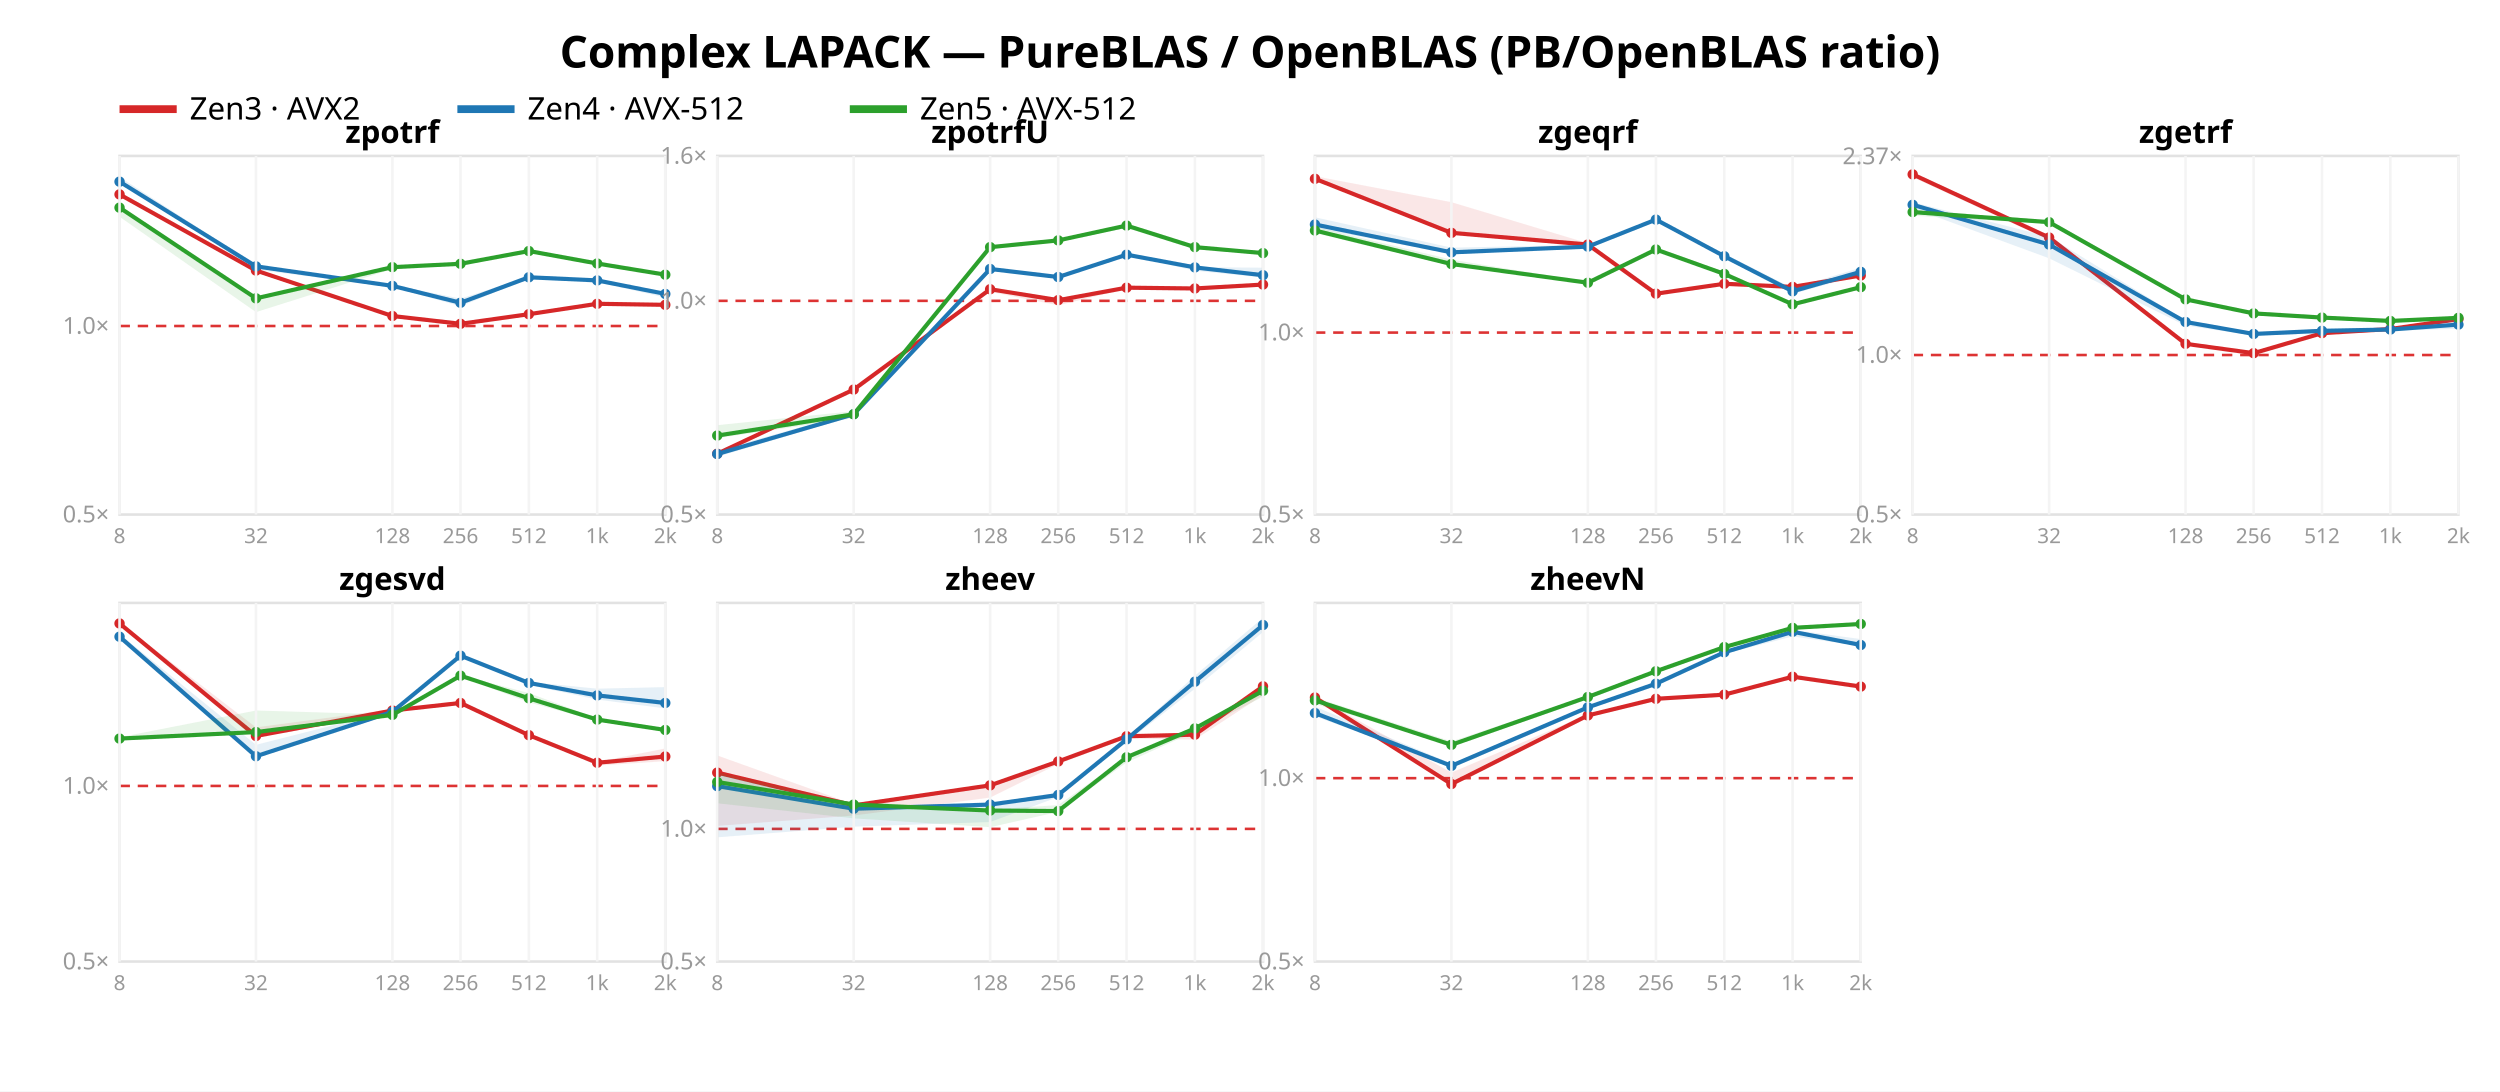
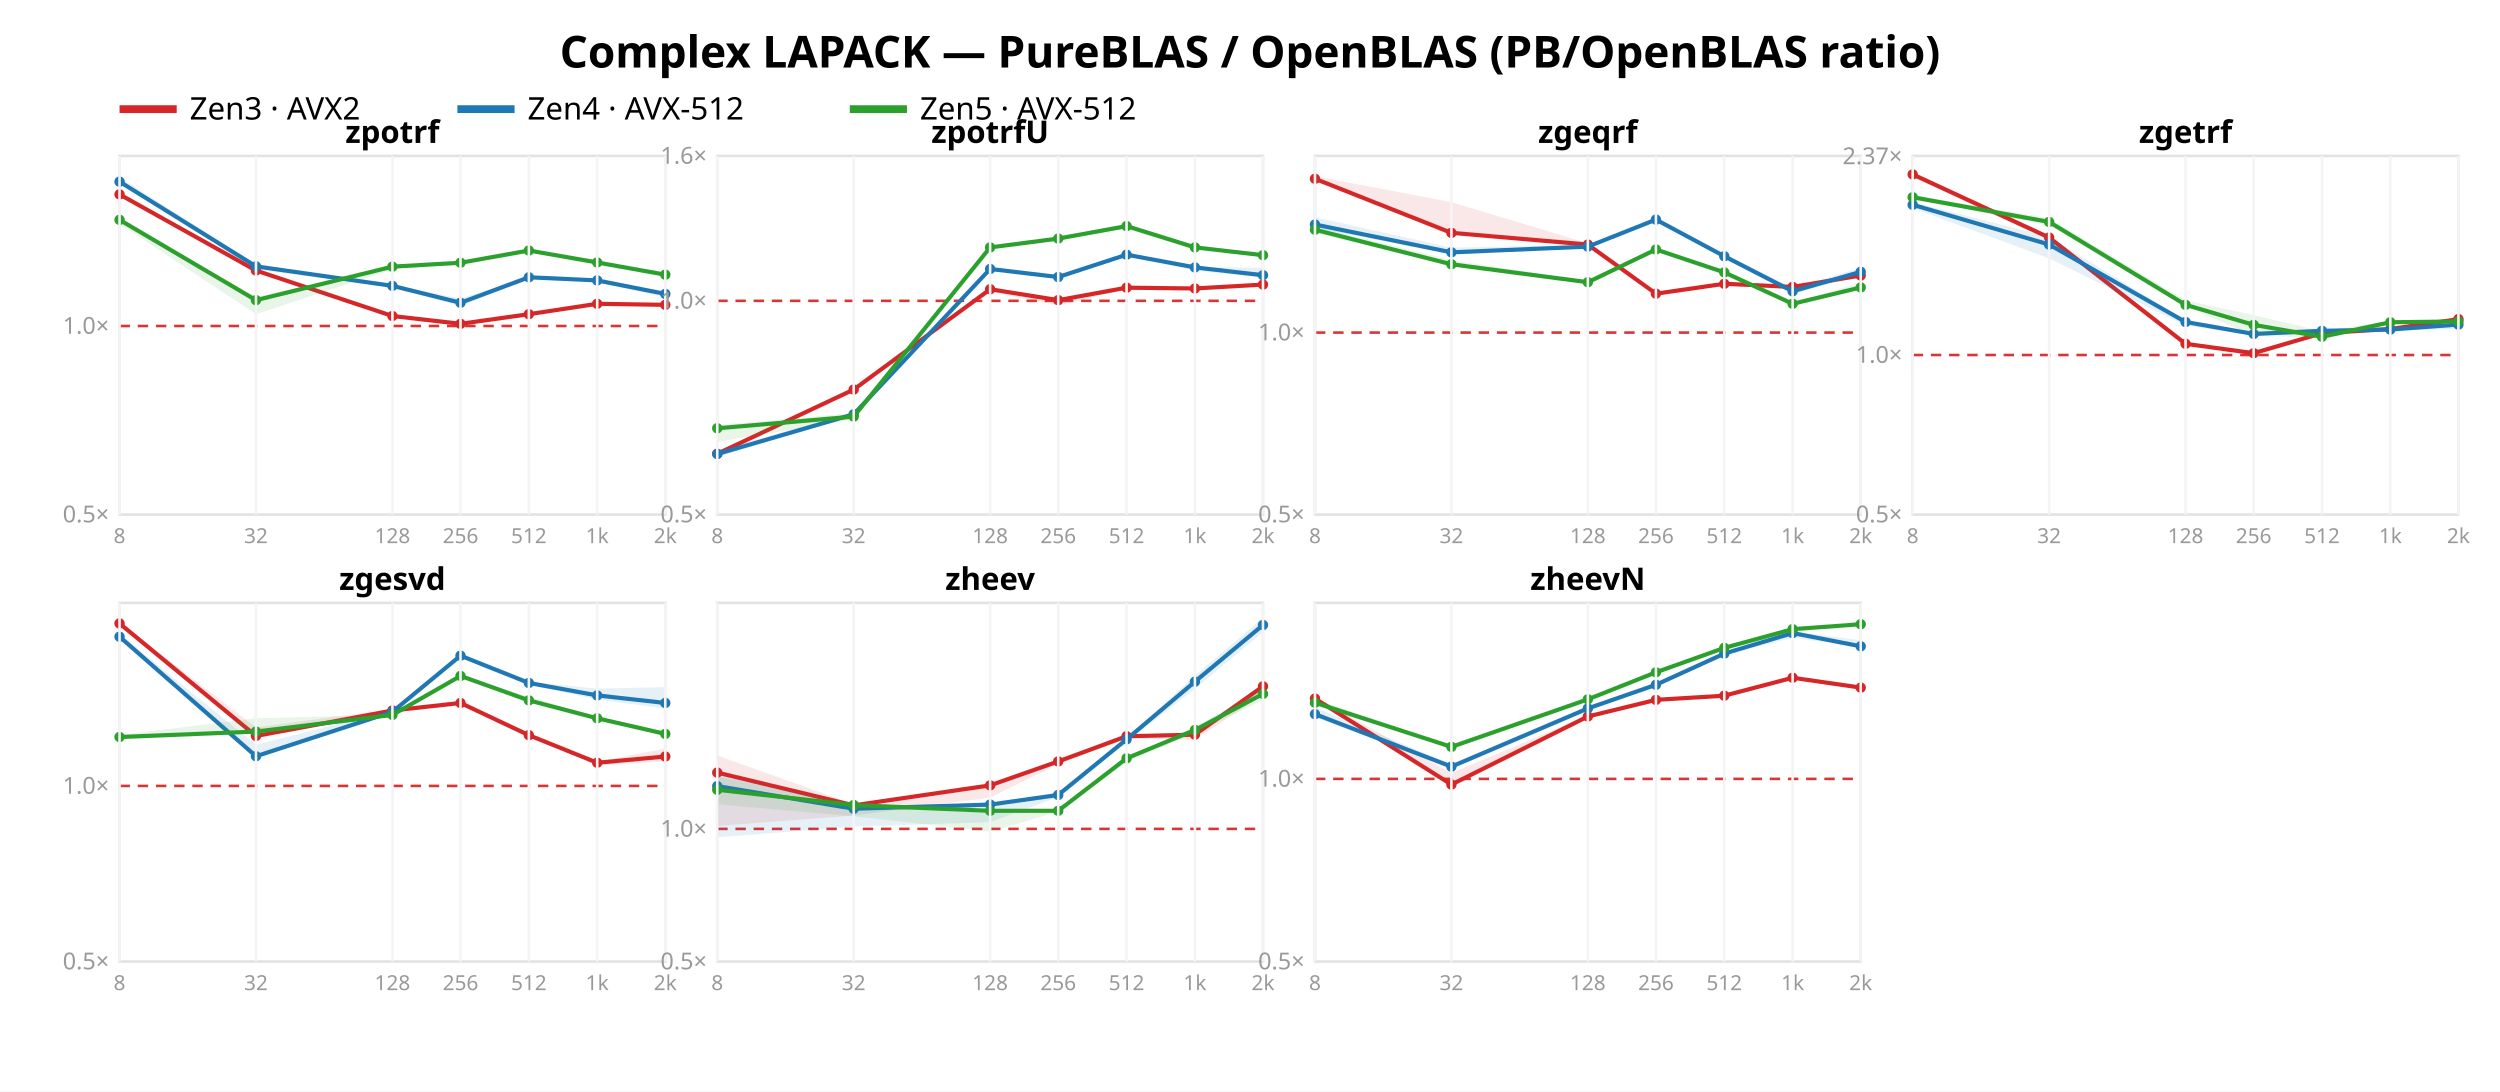
<svg xmlns="http://www.w3.org/2000/svg" width="962" height="420" font-family="sans-serif">
  <rect width="962" height="420" fill="white" />
  <text x="481.0" y="26" text-anchor="middle" font-size="17" font-weight="bold">Complex LAPACK — PureBLAS / OpenBLAS (PB/OpenBLAS ratio)</text>
  <line x1="46" y1="42" x2="68" y2="42" stroke="#d62728" stroke-width="3" />
  <text x="73" y="46" font-size="12">Zen3 · AVX2</text>
  <line x1="176" y1="42" x2="198" y2="42" stroke="#1f77b4" stroke-width="3" />
  <text x="203" y="46" font-size="12">Zen4 · AVX-512</text>
  <line x1="327" y1="42" x2="349" y2="42" stroke="#2ca02c" stroke-width="3" />
  <text x="354" y="46" font-size="12">Zen5 · AVX-512</text>
  <rect x="46" y="60" width="210" height="138" fill="none" stroke="#e2e2e2" />
  <line x1="46" y1="125.445" x2="256" y2="125.445" stroke="#d33" stroke-dasharray="4 3" />
  <text x="42" y="201.0" text-anchor="end" font-size="9" fill="#999">0.5×</text>
  <text x="42" y="128.445" text-anchor="end" font-size="9" fill="#999">1.0×</text>
  <polygon points="46.0,74.1 98.5,103.7 151.0,121.5 177.2,124.1 203.5,120.5 229.8,116.5 256.0,116.9 256.0,117.5 229.8,117.4 203.5,121.5 177.2,125.0 151.0,121.8 98.5,104.7 46.0,75.6" fill="#d62728" opacity="0.11" />
  <polyline points="46.0,74.8 98.5,104.1 151.0,121.6 177.2,124.6 203.5,120.9 229.8,116.9 256.0,117.3" fill="none" stroke="#d62728" stroke-width="1.6" />
  <circle cx="46.0" cy="74.8" r="2" fill="#d62728" />
  <circle cx="98.5" cy="104.1" r="2" fill="#d62728" />
  <circle cx="151.0" cy="121.6" r="2" fill="#d62728" />
  <circle cx="177.2" cy="124.6" r="2" fill="#d62728" />
  <circle cx="203.5" cy="120.9" r="2" fill="#d62728" />
  <circle cx="229.8" cy="116.9" r="2" fill="#d62728" />
  <circle cx="256.0" cy="117.3" r="2" fill="#d62728" />
  <polygon points="46.0,68.1 98.5,102.0 151.0,109.6 177.2,114.9 203.5,106.5 229.8,107.7 256.0,112.7 256.0,114.5 229.8,108.6 203.5,107.0 177.2,117.9 151.0,110.4 98.5,103.8 46.0,70.3" fill="#1f77b4" opacity="0.11" />
  <polyline points="46.0,69.9 98.5,102.5 151.0,110.0 177.2,116.5 203.5,106.7 229.8,107.9 256.0,113.1" fill="none" stroke="#1f77b4" stroke-width="1.6" />
  <circle cx="46.0" cy="69.9" r="2" fill="#1f77b4" />
  <circle cx="98.5" cy="102.5" r="2" fill="#1f77b4" />
  <circle cx="151.0" cy="110.0" r="2" fill="#1f77b4" />
  <circle cx="177.2" cy="116.5" r="2" fill="#1f77b4" />
  <circle cx="203.5" cy="106.7" r="2" fill="#1f77b4" />
  <circle cx="229.8" cy="107.9" r="2" fill="#1f77b4" />
  <circle cx="256.0" cy="113.1" r="2" fill="#1f77b4" />
-   <polygon points="46.0,79.1 98.5,114.2 151.0,102.2 177.2,101.2 203.5,96.2 229.8,101.2 256.0,105.4 256.0,105.8 229.8,101.6 203.5,96.9 177.2,101.8 151.0,103.5 98.5,120.1 46.0,83.4" fill="#2ca02c" opacity="0.11" />
-   <polyline points="46.0,79.9 98.5,114.8 151.0,102.8 177.2,101.5 203.5,96.6 229.8,101.4 256.0,105.7" fill="none" stroke="#2ca02c" stroke-width="1.6" />
-   <circle cx="46.0" cy="79.9" r="2" fill="#2ca02c" />
-   <circle cx="98.5" cy="114.8" r="2" fill="#2ca02c" />
-   <circle cx="151.0" cy="102.8" r="2" fill="#2ca02c" />
-   <circle cx="177.2" cy="101.5" r="2" fill="#2ca02c" />
-   <circle cx="203.5" cy="96.6" r="2" fill="#2ca02c" />
-   <circle cx="229.8" cy="101.4" r="2" fill="#2ca02c" />
+   <polygon points="46.0,84.1 98.5,114.3 151.0,102.2 177.2,100.7 203.5,96.1 229.8,100.8 256.0,105.6 256.0,105.8 229.8,101.3 203.5,96.7 177.2,101.4 151.0,103.6 98.5,120.9 46.0,86.1" fill="#2ca02c" opacity="0.11" />
+   <polyline points="46.0,84.6 98.5,115.5 151.0,102.6 177.2,101.1 203.5,96.4 229.8,101.0 256.0,105.7" fill="none" stroke="#2ca02c" stroke-width="1.6" />
+   <circle cx="46.0" cy="84.6" r="2" fill="#2ca02c" />
+   <circle cx="98.5" cy="115.5" r="2" fill="#2ca02c" />
+   <circle cx="151.0" cy="102.6" r="2" fill="#2ca02c" />
+   <circle cx="177.2" cy="101.1" r="2" fill="#2ca02c" />
+   <circle cx="203.5" cy="96.4" r="2" fill="#2ca02c" />
+   <circle cx="229.8" cy="101.0" r="2" fill="#2ca02c" />
  <circle cx="256.0" cy="105.7" r="2" fill="#2ca02c" />
  <text x="151.0" y="55" text-anchor="middle" font-size="12" font-weight="bold">zpotrf</text>
  <line x1="46.0" y1="60" x2="46.0" y2="198" stroke="#f4f4f4" />
  <text x="46.0" y="209" text-anchor="middle" font-size="8" fill="#999">8</text>
  <line x1="98.5" y1="60" x2="98.5" y2="198" stroke="#f4f4f4" />
  <text x="98.5" y="209" text-anchor="middle" font-size="8" fill="#999">32</text>
  <line x1="151.0" y1="60" x2="151.0" y2="198" stroke="#f4f4f4" />
  <text x="151.0" y="209" text-anchor="middle" font-size="8" fill="#999">128</text>
  <line x1="177.2" y1="60" x2="177.2" y2="198" stroke="#f4f4f4" />
  <text x="177.2" y="209" text-anchor="middle" font-size="8" fill="#999">256</text>
  <line x1="203.5" y1="60" x2="203.5" y2="198" stroke="#f4f4f4" />
  <text x="203.5" y="209" text-anchor="middle" font-size="8" fill="#999">512</text>
  <line x1="229.8" y1="60" x2="229.8" y2="198" stroke="#f4f4f4" />
  <text x="229.8" y="209" text-anchor="middle" font-size="8" fill="#999">1k</text>
  <line x1="256.0" y1="60" x2="256.0" y2="198" stroke="#f4f4f4" />
  <text x="256.0" y="209" text-anchor="middle" font-size="8" fill="#999">2k</text>
  <rect x="276" y="60" width="210" height="138" fill="none" stroke="#e2e2e2" />
  <line x1="276" y1="115.763" x2="486" y2="115.763" stroke="#d33" stroke-dasharray="4 3" />
  <text x="272" y="201.0" text-anchor="end" font-size="9" fill="#999">0.5×</text>
  <text x="272" y="118.763" text-anchor="end" font-size="9" fill="#999">1.0×</text>
  <text x="272" y="63.0" text-anchor="end" font-size="9" fill="#999">1.6×</text>
  <polygon points="276.0,173.8 328.5,149.4 381.0,110.5 407.2,115.0 433.5,110.4 459.8,110.7 486.0,108.9 486.0,110.3 459.8,111.6 433.5,111.1 407.2,117.5 381.0,112.3 328.5,150.1 276.0,175.3" fill="#d62728" opacity="0.11" />
  <polyline points="276.0,174.6 328.5,149.9 381.0,111.3 407.2,115.5 433.5,110.7 459.8,111.0 486.0,109.5" fill="none" stroke="#d62728" stroke-width="1.6" />
  <circle cx="276.0" cy="174.6" r="2" fill="#d62728" />
  <circle cx="328.5" cy="149.9" r="2" fill="#d62728" />
  <circle cx="381.0" cy="111.3" r="2" fill="#d62728" />
  <circle cx="407.2" cy="115.5" r="2" fill="#d62728" />
  <circle cx="433.5" cy="110.7" r="2" fill="#d62728" />
  <circle cx="459.8" cy="111.0" r="2" fill="#d62728" />
  <circle cx="486.0" cy="109.5" r="2" fill="#d62728" />
  <polygon points="276.0,173.3 328.5,158.7 381.0,103.2 407.2,106.3 433.5,97.8 459.8,102.8 486.0,103.0 486.0,106.8 459.8,104.2 433.5,98.1 407.2,107.0 381.0,103.8 328.5,160.1 276.0,175.8" fill="#1f77b4" opacity="0.11" />
  <polyline points="276.0,174.7 328.5,159.4 381.0,103.5 407.2,106.6 433.5,98.0 459.8,102.9 486.0,105.9" fill="none" stroke="#1f77b4" stroke-width="1.6" />
  <circle cx="276.0" cy="174.7" r="2" fill="#1f77b4" />
  <circle cx="328.5" cy="159.4" r="2" fill="#1f77b4" />
  <circle cx="381.0" cy="103.5" r="2" fill="#1f77b4" />
  <circle cx="407.2" cy="106.6" r="2" fill="#1f77b4" />
  <circle cx="433.5" cy="98.0" r="2" fill="#1f77b4" />
  <circle cx="459.8" cy="102.9" r="2" fill="#1f77b4" />
  <circle cx="486.0" cy="105.9" r="2" fill="#1f77b4" />
-   <polygon points="276.0,163.6 328.5,158.2 381.0,94.7 407.2,91.9 433.5,86.6 459.8,94.5 486.0,97.2 486.0,97.7 459.8,96.0 433.5,87.7 407.2,92.8 381.0,95.9 328.5,160.9 276.0,168.6" fill="#2ca02c" opacity="0.11" />
-   <polyline points="276.0,167.6 328.5,159.4 381.0,95.1 407.2,92.5 433.5,86.8 459.8,95.1 486.0,97.4" fill="none" stroke="#2ca02c" stroke-width="1.6" />
-   <circle cx="276.0" cy="167.6" r="2" fill="#2ca02c" />
-   <circle cx="328.5" cy="159.4" r="2" fill="#2ca02c" />
-   <circle cx="381.0" cy="95.1" r="2" fill="#2ca02c" />
-   <circle cx="407.2" cy="92.5" r="2" fill="#2ca02c" />
-   <circle cx="433.5" cy="86.8" r="2" fill="#2ca02c" />
-   <circle cx="459.8" cy="95.1" r="2" fill="#2ca02c" />
-   <circle cx="486.0" cy="97.4" r="2" fill="#2ca02c" />
+   <polygon points="276.0,163.6 328.5,158.9 381.0,94.5 407.2,91.1 433.5,86.7 459.8,94.8 486.0,98.0 486.0,98.4 459.8,95.9 433.5,88.1 407.2,91.9 381.0,95.6 328.5,161.4 276.0,170.0" fill="#2ca02c" opacity="0.11" />
+   <polyline points="276.0,164.8 328.5,160.3 381.0,95.2 407.2,91.8 433.5,87.0 459.8,95.2 486.0,98.2" fill="none" stroke="#2ca02c" stroke-width="1.6" />
+   <circle cx="276.0" cy="164.8" r="2" fill="#2ca02c" />
+   <circle cx="328.5" cy="160.3" r="2" fill="#2ca02c" />
+   <circle cx="381.0" cy="95.2" r="2" fill="#2ca02c" />
+   <circle cx="407.2" cy="91.8" r="2" fill="#2ca02c" />
+   <circle cx="433.5" cy="87.0" r="2" fill="#2ca02c" />
+   <circle cx="459.8" cy="95.2" r="2" fill="#2ca02c" />
+   <circle cx="486.0" cy="98.2" r="2" fill="#2ca02c" />
  <text x="381.0" y="55" text-anchor="middle" font-size="12" font-weight="bold">zpotrfU</text>
  <line x1="276.0" y1="60" x2="276.0" y2="198" stroke="#f4f4f4" />
  <text x="276.0" y="209" text-anchor="middle" font-size="8" fill="#999">8</text>
  <line x1="328.5" y1="60" x2="328.5" y2="198" stroke="#f4f4f4" />
  <text x="328.5" y="209" text-anchor="middle" font-size="8" fill="#999">32</text>
  <line x1="381.0" y1="60" x2="381.0" y2="198" stroke="#f4f4f4" />
  <text x="381.0" y="209" text-anchor="middle" font-size="8" fill="#999">128</text>
  <line x1="407.2" y1="60" x2="407.2" y2="198" stroke="#f4f4f4" />
  <text x="407.2" y="209" text-anchor="middle" font-size="8" fill="#999">256</text>
  <line x1="433.5" y1="60" x2="433.5" y2="198" stroke="#f4f4f4" />
  <text x="433.5" y="209" text-anchor="middle" font-size="8" fill="#999">512</text>
  <line x1="459.8" y1="60" x2="459.8" y2="198" stroke="#f4f4f4" />
  <text x="459.8" y="209" text-anchor="middle" font-size="8" fill="#999">1k</text>
  <line x1="486.0" y1="60" x2="486.0" y2="198" stroke="#f4f4f4" />
  <text x="486.0" y="209" text-anchor="middle" font-size="8" fill="#999">2k</text>
  <rect x="506" y="60" width="210" height="138" fill="none" stroke="#e2e2e2" />
  <line x1="506" y1="127.978" x2="716" y2="127.978" stroke="#d33" stroke-dasharray="4 3" />
  <text x="502" y="201.0" text-anchor="end" font-size="9" fill="#999">0.5×</text>
  <text x="502" y="130.978" text-anchor="end" font-size="9" fill="#999">1.0×</text>
  <polygon points="506.0,67.8 558.5,77.8 611.0,93.6 637.2,112.6 663.5,108.8 689.8,109.9 716.0,105.7 716.0,106.5 689.8,111.3 663.5,109.5 637.2,113.4 611.0,94.9 558.5,89.9 506.0,69.3" fill="#d62728" opacity="0.11" />
  <polyline points="506.0,68.8 558.5,89.6 611.0,94.1 637.2,113.0 663.5,109.2 689.8,110.4 716.0,106.0" fill="none" stroke="#d62728" stroke-width="1.6" />
  <circle cx="506.0" cy="68.8" r="2" fill="#d62728" />
  <circle cx="558.5" cy="89.6" r="2" fill="#d62728" />
  <circle cx="611.0" cy="94.1" r="2" fill="#d62728" />
  <circle cx="637.2" cy="113.0" r="2" fill="#d62728" />
  <circle cx="663.5" cy="109.2" r="2" fill="#d62728" />
  <circle cx="689.8" cy="110.4" r="2" fill="#d62728" />
  <circle cx="716.0" cy="106.0" r="2" fill="#d62728" />
  <polygon points="506.0,83.6 558.5,95.3 611.0,94.2 637.2,84.2 663.5,97.6 689.8,110.9 716.0,103.0 716.0,105.8 689.8,113.1 663.5,99.2 637.2,84.7 611.0,95.5 558.5,97.7 506.0,87.8" fill="#1f77b4" opacity="0.11" />
  <polyline points="506.0,86.4 558.5,97.1 611.0,94.9 637.2,84.5 663.5,98.6 689.8,112.1 716.0,104.6" fill="none" stroke="#1f77b4" stroke-width="1.6" />
  <circle cx="506.0" cy="86.4" r="2" fill="#1f77b4" />
  <circle cx="558.5" cy="97.1" r="2" fill="#1f77b4" />
  <circle cx="611.0" cy="94.9" r="2" fill="#1f77b4" />
  <circle cx="637.2" cy="84.5" r="2" fill="#1f77b4" />
  <circle cx="663.5" cy="98.6" r="2" fill="#1f77b4" />
  <circle cx="689.8" cy="112.1" r="2" fill="#1f77b4" />
  <circle cx="716.0" cy="104.6" r="2" fill="#1f77b4" />
-   <polygon points="506.0,87.3 558.5,99.9 611.0,108.5 637.2,95.9 663.5,105.0 689.8,117.0 716.0,110.2 716.0,110.7 689.8,117.2 663.5,105.5 637.2,97.0 611.0,109.1 558.5,102.3 506.0,89.7" fill="#2ca02c" opacity="0.11" />
-   <polyline points="506.0,88.7 558.5,101.6 611.0,108.8 637.2,96.0 663.5,105.4 689.8,117.1 716.0,110.5" fill="none" stroke="#2ca02c" stroke-width="1.6" />
-   <circle cx="506.0" cy="88.7" r="2" fill="#2ca02c" />
-   <circle cx="558.5" cy="101.6" r="2" fill="#2ca02c" />
-   <circle cx="611.0" cy="108.8" r="2" fill="#2ca02c" />
+   <polygon points="506.0,87.1 558.5,100.1 611.0,108.2 637.2,95.8 663.5,104.3 689.8,116.6 716.0,108.7 716.0,110.8 689.8,117.2 663.5,105.3 637.2,96.6 611.0,108.9 558.5,102.3 506.0,89.7" fill="#2ca02c" opacity="0.11" />
+   <polyline points="506.0,88.4 558.5,101.7 611.0,108.6 637.2,96.0 663.5,104.8 689.8,116.9 716.0,110.6" fill="none" stroke="#2ca02c" stroke-width="1.6" />
+   <circle cx="506.0" cy="88.4" r="2" fill="#2ca02c" />
+   <circle cx="558.5" cy="101.7" r="2" fill="#2ca02c" />
+   <circle cx="611.0" cy="108.6" r="2" fill="#2ca02c" />
  <circle cx="637.2" cy="96.0" r="2" fill="#2ca02c" />
-   <circle cx="663.5" cy="105.4" r="2" fill="#2ca02c" />
-   <circle cx="689.8" cy="117.1" r="2" fill="#2ca02c" />
-   <circle cx="716.0" cy="110.5" r="2" fill="#2ca02c" />
+   <circle cx="663.5" cy="104.8" r="2" fill="#2ca02c" />
+   <circle cx="689.8" cy="116.9" r="2" fill="#2ca02c" />
+   <circle cx="716.0" cy="110.6" r="2" fill="#2ca02c" />
  <text x="611.0" y="55" text-anchor="middle" font-size="12" font-weight="bold">zgeqrf</text>
  <line x1="506.0" y1="60" x2="506.0" y2="198" stroke="#f4f4f4" />
  <text x="506.0" y="209" text-anchor="middle" font-size="8" fill="#999">8</text>
  <line x1="558.5" y1="60" x2="558.5" y2="198" stroke="#f4f4f4" />
  <text x="558.5" y="209" text-anchor="middle" font-size="8" fill="#999">32</text>
  <line x1="611.0" y1="60" x2="611.0" y2="198" stroke="#f4f4f4" />
  <text x="611.0" y="209" text-anchor="middle" font-size="8" fill="#999">128</text>
  <line x1="637.2" y1="60" x2="637.2" y2="198" stroke="#f4f4f4" />
  <text x="637.2" y="209" text-anchor="middle" font-size="8" fill="#999">256</text>
  <line x1="663.5" y1="60" x2="663.5" y2="198" stroke="#f4f4f4" />
  <text x="663.5" y="209" text-anchor="middle" font-size="8" fill="#999">512</text>
  <line x1="689.8" y1="60" x2="689.8" y2="198" stroke="#f4f4f4" />
  <text x="689.8" y="209" text-anchor="middle" font-size="8" fill="#999">1k</text>
  <line x1="716.0" y1="60" x2="716.0" y2="198" stroke="#f4f4f4" />
  <text x="716.0" y="209" text-anchor="middle" font-size="8" fill="#999">2k</text>
  <rect x="736" y="60" width="210" height="138" fill="none" stroke="#e2e2e2" />
  <line x1="736" y1="136.61" x2="946" y2="136.61" stroke="#d33" stroke-dasharray="4 3" />
  <text x="732" y="201.0" text-anchor="end" font-size="9" fill="#999">0.5×</text>
  <text x="732" y="139.61" text-anchor="end" font-size="9" fill="#999">1.0×</text>
  <text x="732" y="63.186" text-anchor="end" font-size="9" fill="#999">2.37×</text>
  <polygon points="736.0,66.8 788.5,91.1 841.0,131.5 867.2,135.7 893.5,128.0 919.8,126.2 946.0,122.4 946.0,123.2 919.8,127.1 893.5,128.6 867.2,136.3 841.0,133.0 788.5,92.4 736.0,68.2" fill="#d62728" opacity="0.11" />
  <polyline points="736.0,67.1 788.5,91.4 841.0,132.3 867.2,135.9 893.5,128.2 919.8,126.6 946.0,122.8" fill="none" stroke="#d62728" stroke-width="1.6" />
  <circle cx="736.0" cy="67.1" r="2" fill="#d62728" />
  <circle cx="788.5" cy="91.4" r="2" fill="#d62728" />
  <circle cx="841.0" cy="132.3" r="2" fill="#d62728" />
  <circle cx="867.2" cy="135.9" r="2" fill="#d62728" />
  <circle cx="893.5" cy="128.2" r="2" fill="#d62728" />
  <circle cx="919.8" cy="126.6" r="2" fill="#d62728" />
  <circle cx="946.0" cy="122.8" r="2" fill="#d62728" />
  <polygon points="736.0,77.8 788.5,91.1 841.0,123.3 867.2,127.9 893.5,126.7 919.8,126.3 946.0,122.9 946.0,126.5 919.8,127.3 893.5,128.2 867.2,129.1 841.0,125.3 788.5,99.4 736.0,80.1" fill="#1f77b4" opacity="0.11" />
  <polyline points="736.0,78.8 788.5,94.1 841.0,123.9 867.2,128.5 893.5,127.3 919.8,126.8 946.0,124.9" fill="none" stroke="#1f77b4" stroke-width="1.6" />
  <circle cx="736.0" cy="78.8" r="2" fill="#1f77b4" />
  <circle cx="788.5" cy="94.1" r="2" fill="#1f77b4" />
  <circle cx="841.0" cy="123.9" r="2" fill="#1f77b4" />
  <circle cx="867.2" cy="128.5" r="2" fill="#1f77b4" />
  <circle cx="893.5" cy="127.3" r="2" fill="#1f77b4" />
  <circle cx="919.8" cy="126.8" r="2" fill="#1f77b4" />
  <circle cx="946.0" cy="124.9" r="2" fill="#1f77b4" />
-   <polygon points="736.0,80.8 788.5,84.7 841.0,114.7 867.2,120.1 893.5,122.0 919.8,123.0 946.0,122.1 946.0,122.5 919.8,123.8 893.5,122.4 867.2,120.8 841.0,115.7 788.5,86.2 736.0,83.0" fill="#2ca02c" opacity="0.11" />
-   <polyline points="736.0,81.6 788.5,85.5 841.0,115.2 867.2,120.6 893.5,122.2 919.8,123.5 946.0,122.3" fill="none" stroke="#2ca02c" stroke-width="1.6" />
-   <circle cx="736.0" cy="81.6" r="2" fill="#2ca02c" />
-   <circle cx="788.5" cy="85.5" r="2" fill="#2ca02c" />
-   <circle cx="841.0" cy="115.2" r="2" fill="#2ca02c" />
-   <circle cx="867.2" cy="120.6" r="2" fill="#2ca02c" />
-   <circle cx="893.5" cy="122.2" r="2" fill="#2ca02c" />
-   <circle cx="919.8" cy="123.5" r="2" fill="#2ca02c" />
-   <circle cx="946.0" cy="122.3" r="2" fill="#2ca02c" />
+   <polygon points="736.0,75.1 788.5,84.0 841.0,115.6 867.2,121.3 893.5,127.4 919.8,123.5 946.0,123.4 946.0,124.0 919.8,124.8 893.5,130.0 867.2,129.1 841.0,117.8 788.5,86.6 736.0,76.8" fill="#2ca02c" opacity="0.11" />
+   <polyline points="736.0,75.9 788.5,85.4 841.0,117.3 867.2,125.0 893.5,129.6 919.8,124.0 946.0,123.7" fill="none" stroke="#2ca02c" stroke-width="1.6" />
+   <circle cx="736.0" cy="75.9" r="2" fill="#2ca02c" />
+   <circle cx="788.5" cy="85.4" r="2" fill="#2ca02c" />
+   <circle cx="841.0" cy="117.3" r="2" fill="#2ca02c" />
+   <circle cx="867.2" cy="125.0" r="2" fill="#2ca02c" />
+   <circle cx="893.5" cy="129.6" r="2" fill="#2ca02c" />
+   <circle cx="919.8" cy="124.0" r="2" fill="#2ca02c" />
+   <circle cx="946.0" cy="123.7" r="2" fill="#2ca02c" />
  <text x="841.0" y="55" text-anchor="middle" font-size="12" font-weight="bold">zgetrf</text>
  <line x1="736.0" y1="60" x2="736.0" y2="198" stroke="#f4f4f4" />
  <text x="736.0" y="209" text-anchor="middle" font-size="8" fill="#999">8</text>
  <line x1="788.5" y1="60" x2="788.5" y2="198" stroke="#f4f4f4" />
  <text x="788.5" y="209" text-anchor="middle" font-size="8" fill="#999">32</text>
  <line x1="841.0" y1="60" x2="841.0" y2="198" stroke="#f4f4f4" />
  <text x="841.0" y="209" text-anchor="middle" font-size="8" fill="#999">128</text>
  <line x1="867.2" y1="60" x2="867.2" y2="198" stroke="#f4f4f4" />
  <text x="867.2" y="209" text-anchor="middle" font-size="8" fill="#999">256</text>
  <line x1="893.5" y1="60" x2="893.5" y2="198" stroke="#f4f4f4" />
  <text x="893.5" y="209" text-anchor="middle" font-size="8" fill="#999">512</text>
  <line x1="919.8" y1="60" x2="919.8" y2="198" stroke="#f4f4f4" />
  <text x="919.8" y="209" text-anchor="middle" font-size="8" fill="#999">1k</text>
  <line x1="946.0" y1="60" x2="946.0" y2="198" stroke="#f4f4f4" />
  <text x="946.0" y="209" text-anchor="middle" font-size="8" fill="#999">2k</text>
  <rect x="46" y="232" width="210" height="138" fill="none" stroke="#e2e2e2" />
  <line x1="46" y1="302.425" x2="256" y2="302.425" stroke="#d33" stroke-dasharray="4 3" />
  <text x="42" y="373.0" text-anchor="end" font-size="9" fill="#999">0.5×</text>
  <text x="42" y="305.425" text-anchor="end" font-size="9" fill="#999">1.0×</text>
  <polygon points="46.0,239.5 98.5,279.9 151.0,272.9 177.2,269.8 203.5,282.5 229.8,293.2 256.0,288.0 256.0,292.9 229.8,294.6 203.5,283.1 177.2,271.3 151.0,273.6 98.5,283.3 46.0,240.2" fill="#d62728" opacity="0.11" />
  <polyline points="46.0,239.9 98.5,283.2 151.0,273.4 177.2,270.5 203.5,282.9 229.8,293.5 256.0,291.1" fill="none" stroke="#d62728" stroke-width="1.6" />
  <circle cx="46.0" cy="239.9" r="2" fill="#d62728" />
  <circle cx="98.5" cy="283.2" r="2" fill="#d62728" />
  <circle cx="151.0" cy="273.4" r="2" fill="#d62728" />
  <circle cx="177.2" cy="270.5" r="2" fill="#d62728" />
  <circle cx="203.5" cy="282.9" r="2" fill="#d62728" />
  <circle cx="229.8" cy="293.5" r="2" fill="#d62728" />
  <circle cx="256.0" cy="291.1" r="2" fill="#d62728" />
  <polygon points="46.0,244.0 98.5,286.6 151.0,273.3 177.2,252.1 203.5,262.4 229.8,265.0 256.0,264.4 256.0,272.6 229.8,269.2 203.5,263.6 177.2,252.8 151.0,274.1 98.5,291.3 46.0,245.4" fill="#1f77b4" opacity="0.11" />
  <polyline points="46.0,245.0 98.5,291.0 151.0,273.9 177.2,252.3 203.5,262.8 229.8,267.6 256.0,270.5" fill="none" stroke="#1f77b4" stroke-width="1.6" />
  <circle cx="46.0" cy="245.0" r="2" fill="#1f77b4" />
  <circle cx="98.5" cy="291.0" r="2" fill="#1f77b4" />
  <circle cx="151.0" cy="273.9" r="2" fill="#1f77b4" />
  <circle cx="177.2" cy="252.3" r="2" fill="#1f77b4" />
  <circle cx="203.5" cy="262.8" r="2" fill="#1f77b4" />
  <circle cx="229.8" cy="267.6" r="2" fill="#1f77b4" />
  <circle cx="256.0" cy="270.5" r="2" fill="#1f77b4" />
-   <polygon points="46.0,283.7 98.5,273.4 151.0,275.0 177.2,259.8 203.5,266.7 229.8,276.4 256.0,280.7 256.0,281.0 229.8,277.4 203.5,270.3 177.2,260.4 151.0,275.3 98.5,281.8 46.0,284.6" fill="#2ca02c" opacity="0.11" />
-   <polyline points="46.0,284.2 98.5,281.7 151.0,275.1 177.2,260.0 203.5,268.7 229.8,276.9 256.0,280.9" fill="none" stroke="#2ca02c" stroke-width="1.6" />
-   <circle cx="46.0" cy="284.2" r="2" fill="#2ca02c" />
-   <circle cx="98.5" cy="281.7" r="2" fill="#2ca02c" />
+   <polygon points="46.0,282.8 98.5,276.4 151.0,275.0 177.2,259.8 203.5,268.1 229.8,275.8 256.0,282.4 256.0,283.2 229.8,276.8 203.5,270.4 177.2,260.4 151.0,275.2 98.5,281.6 46.0,284.5" fill="#2ca02c" opacity="0.11" />
+   <polyline points="46.0,283.6 98.5,281.5 151.0,275.1 177.2,260.1 203.5,269.5 229.8,276.4 256.0,282.4" fill="none" stroke="#2ca02c" stroke-width="1.6" />
+   <circle cx="46.0" cy="283.6" r="2" fill="#2ca02c" />
+   <circle cx="98.5" cy="281.5" r="2" fill="#2ca02c" />
  <circle cx="151.0" cy="275.1" r="2" fill="#2ca02c" />
-   <circle cx="177.2" cy="260.0" r="2" fill="#2ca02c" />
-   <circle cx="203.5" cy="268.7" r="2" fill="#2ca02c" />
-   <circle cx="229.8" cy="276.9" r="2" fill="#2ca02c" />
-   <circle cx="256.0" cy="280.9" r="2" fill="#2ca02c" />
+   <circle cx="177.2" cy="260.1" r="2" fill="#2ca02c" />
+   <circle cx="203.5" cy="269.5" r="2" fill="#2ca02c" />
+   <circle cx="229.8" cy="276.4" r="2" fill="#2ca02c" />
+   <circle cx="256.0" cy="282.4" r="2" fill="#2ca02c" />
  <text x="151.0" y="227" text-anchor="middle" font-size="12" font-weight="bold">zgesvd</text>
  <line x1="46.0" y1="232" x2="46.0" y2="370" stroke="#f4f4f4" />
  <text x="46.0" y="381" text-anchor="middle" font-size="8" fill="#999">8</text>
  <line x1="98.5" y1="232" x2="98.5" y2="370" stroke="#f4f4f4" />
  <text x="98.5" y="381" text-anchor="middle" font-size="8" fill="#999">32</text>
  <line x1="151.0" y1="232" x2="151.0" y2="370" stroke="#f4f4f4" />
  <text x="151.0" y="381" text-anchor="middle" font-size="8" fill="#999">128</text>
  <line x1="177.2" y1="232" x2="177.2" y2="370" stroke="#f4f4f4" />
  <text x="177.2" y="381" text-anchor="middle" font-size="8" fill="#999">256</text>
  <line x1="203.5" y1="232" x2="203.5" y2="370" stroke="#f4f4f4" />
  <text x="203.5" y="381" text-anchor="middle" font-size="8" fill="#999">512</text>
  <line x1="229.8" y1="232" x2="229.8" y2="370" stroke="#f4f4f4" />
  <text x="229.8" y="381" text-anchor="middle" font-size="8" fill="#999">1k</text>
  <line x1="256.0" y1="232" x2="256.0" y2="370" stroke="#f4f4f4" />
  <text x="256.0" y="381" text-anchor="middle" font-size="8" fill="#999">2k</text>
  <rect x="276" y="232" width="210" height="138" fill="none" stroke="#e2e2e2" />
  <line x1="276" y1="318.953" x2="486" y2="318.953" stroke="#d33" stroke-dasharray="4 3" />
  <text x="272" y="373.0" text-anchor="end" font-size="9" fill="#999">0.5×</text>
  <text x="272" y="321.953" text-anchor="end" font-size="9" fill="#999">1.0×</text>
  <polygon points="276.0,290.7 328.5,309.5 381.0,302.0 407.2,292.3 433.5,282.9 459.8,281.8 486.0,263.6 486.0,267.5 459.8,284.6 433.5,284.2 407.2,294.0 381.0,306.9 328.5,313.8 276.0,317.8" fill="#d62728" opacity="0.11" />
  <polyline points="276.0,297.3 328.5,309.9 381.0,302.2 407.2,293.0 433.5,283.3 459.8,282.7 486.0,264.1" fill="none" stroke="#d62728" stroke-width="1.6" />
  <circle cx="276.0" cy="297.3" r="2" fill="#d62728" />
  <circle cx="328.5" cy="309.9" r="2" fill="#d62728" />
  <circle cx="381.0" cy="302.2" r="2" fill="#d62728" />
  <circle cx="407.2" cy="293.0" r="2" fill="#d62728" />
  <circle cx="433.5" cy="283.3" r="2" fill="#d62728" />
  <circle cx="459.8" cy="282.7" r="2" fill="#d62728" />
  <circle cx="486.0" cy="264.1" r="2" fill="#d62728" />
  <polygon points="276.0,297.9 328.5,310.6 381.0,309.4 407.2,305.0 433.5,283.9 459.8,260.0 486.0,237.7 486.0,243.2 459.8,265.0 433.5,285.6 407.2,306.7 381.0,316.3 328.5,318.1 276.0,322.2" fill="#1f77b4" opacity="0.11" />
  <polyline points="276.0,302.5 328.5,311.2 381.0,309.6 407.2,305.9 433.5,284.5 459.8,262.3 486.0,240.5" fill="none" stroke="#1f77b4" stroke-width="1.6" />
  <circle cx="276.0" cy="302.5" r="2" fill="#1f77b4" />
  <circle cx="328.5" cy="311.2" r="2" fill="#1f77b4" />
  <circle cx="381.0" cy="309.6" r="2" fill="#1f77b4" />
  <circle cx="407.2" cy="305.9" r="2" fill="#1f77b4" />
  <circle cx="433.5" cy="284.5" r="2" fill="#1f77b4" />
  <circle cx="459.8" cy="262.3" r="2" fill="#1f77b4" />
  <circle cx="486.0" cy="240.5" r="2" fill="#1f77b4" />
-   <polygon points="276.0,297.1 328.5,309.3 381.0,311.5 407.2,309.8 433.5,291.2 459.8,279.5 486.0,265.3 486.0,268.1 459.8,281.5 433.5,293.4 407.2,312.4 381.0,318.3 328.5,314.9 276.0,309.1" fill="#2ca02c" opacity="0.11" />
-   <polyline points="276.0,300.9 328.5,309.6 381.0,311.9 407.2,312.1 433.5,291.4 459.8,280.3 486.0,265.8" fill="none" stroke="#2ca02c" stroke-width="1.6" />
-   <circle cx="276.0" cy="300.9" r="2" fill="#2ca02c" />
-   <circle cx="328.5" cy="309.6" r="2" fill="#2ca02c" />
-   <circle cx="381.0" cy="311.9" r="2" fill="#2ca02c" />
-   <circle cx="407.2" cy="312.1" r="2" fill="#2ca02c" />
-   <circle cx="433.5" cy="291.4" r="2" fill="#2ca02c" />
-   <circle cx="459.8" cy="280.3" r="2" fill="#2ca02c" />
-   <circle cx="486.0" cy="265.8" r="2" fill="#2ca02c" />
+   <polygon points="276.0,298.8 328.5,309.4 381.0,311.8 407.2,311.7 433.5,291.3 459.8,279.8 486.0,264.8 486.0,269.4 459.8,282.1 433.5,293.3 407.2,312.4 381.0,320.0 328.5,314.1 276.0,309.5" fill="#2ca02c" opacity="0.11" />
+   <polyline points="276.0,303.9 328.5,309.8 381.0,312.0 407.2,312.0 433.5,291.8 459.8,280.9 486.0,267.0" fill="none" stroke="#2ca02c" stroke-width="1.6" />
+   <circle cx="276.0" cy="303.9" r="2" fill="#2ca02c" />
+   <circle cx="328.5" cy="309.8" r="2" fill="#2ca02c" />
+   <circle cx="381.0" cy="312.0" r="2" fill="#2ca02c" />
+   <circle cx="407.2" cy="312.0" r="2" fill="#2ca02c" />
+   <circle cx="433.5" cy="291.8" r="2" fill="#2ca02c" />
+   <circle cx="459.8" cy="280.9" r="2" fill="#2ca02c" />
+   <circle cx="486.0" cy="267.0" r="2" fill="#2ca02c" />
  <text x="381.0" y="227" text-anchor="middle" font-size="12" font-weight="bold">zheev</text>
  <line x1="276.0" y1="232" x2="276.0" y2="370" stroke="#f4f4f4" />
  <text x="276.0" y="381" text-anchor="middle" font-size="8" fill="#999">8</text>
  <line x1="328.5" y1="232" x2="328.5" y2="370" stroke="#f4f4f4" />
  <text x="328.5" y="381" text-anchor="middle" font-size="8" fill="#999">32</text>
  <line x1="381.0" y1="232" x2="381.0" y2="370" stroke="#f4f4f4" />
  <text x="381.0" y="381" text-anchor="middle" font-size="8" fill="#999">128</text>
  <line x1="407.2" y1="232" x2="407.2" y2="370" stroke="#f4f4f4" />
  <text x="407.2" y="381" text-anchor="middle" font-size="8" fill="#999">256</text>
  <line x1="433.5" y1="232" x2="433.5" y2="370" stroke="#f4f4f4" />
  <text x="433.5" y="381" text-anchor="middle" font-size="8" fill="#999">512</text>
  <line x1="459.8" y1="232" x2="459.8" y2="370" stroke="#f4f4f4" />
  <text x="459.8" y="381" text-anchor="middle" font-size="8" fill="#999">1k</text>
  <line x1="486.0" y1="232" x2="486.0" y2="370" stroke="#f4f4f4" />
  <text x="486.0" y="381" text-anchor="middle" font-size="8" fill="#999">2k</text>
  <rect x="506" y="232" width="210" height="138" fill="none" stroke="#e2e2e2" />
-   <line x1="506" y1="299.437" x2="716" y2="299.437" stroke="#d33" stroke-dasharray="4 3" />
+   <line x1="506" y1="299.711" x2="716" y2="299.711" stroke="#d33" stroke-dasharray="4 3" />
  <text x="502" y="373.0" text-anchor="end" font-size="9" fill="#999">0.5×</text>
-   <text x="502" y="302.437" text-anchor="end" font-size="9" fill="#999">1.0×</text>
-   <polygon points="506.0,267.9 558.5,297.3 611.0,274.9 637.2,268.5 663.5,267.1 689.8,260.2 716.0,263.6 716.0,264.6 689.8,260.5 663.5,267.5 637.2,269.3 611.0,275.9 558.5,301.8 506.0,268.9" fill="#d62728" opacity="0.11" />
-   <polyline points="506.0,268.4 558.5,301.7 611.0,275.3 637.2,268.9 663.5,267.3 689.8,260.4 716.0,264.2" fill="none" stroke="#d62728" stroke-width="1.6" />
-   <circle cx="506.0" cy="268.4" r="2" fill="#d62728" />
-   <circle cx="558.5" cy="301.7" r="2" fill="#d62728" />
-   <circle cx="611.0" cy="275.3" r="2" fill="#d62728" />
-   <circle cx="637.2" cy="268.9" r="2" fill="#d62728" />
-   <circle cx="663.5" cy="267.3" r="2" fill="#d62728" />
-   <circle cx="689.8" cy="260.4" r="2" fill="#d62728" />
-   <circle cx="716.0" cy="264.2" r="2" fill="#d62728" />
-   <polygon points="506.0,271.9 558.5,293.8 611.0,271.7 637.2,262.7 663.5,250.7 689.8,242.4 716.0,245.9 716.0,248.6 689.8,244.9 663.5,251.6 637.2,263.3 611.0,272.5 558.5,294.9 506.0,275.6" fill="#1f77b4" opacity="0.11" />
-   <polyline points="506.0,274.4 558.5,294.7 611.0,272.2 637.2,263.1 663.5,251.0 689.8,243.1 716.0,248.2" fill="none" stroke="#1f77b4" stroke-width="1.6" />
-   <circle cx="506.0" cy="274.4" r="2" fill="#1f77b4" />
-   <circle cx="558.5" cy="294.7" r="2" fill="#1f77b4" />
-   <circle cx="611.0" cy="272.2" r="2" fill="#1f77b4" />
-   <circle cx="637.2" cy="263.1" r="2" fill="#1f77b4" />
-   <circle cx="663.5" cy="251.0" r="2" fill="#1f77b4" />
-   <circle cx="689.8" cy="243.1" r="2" fill="#1f77b4" />
-   <circle cx="716.0" cy="248.2" r="2" fill="#1f77b4" />
-   <polygon points="506.0,268.4 558.5,285.3 611.0,267.8 637.2,258.0 663.5,248.7 689.8,241.3 716.0,239.8 716.0,240.5 689.8,241.8 663.5,249.3 637.2,258.6 611.0,268.4 558.5,286.9 506.0,270.9" fill="#2ca02c" opacity="0.11" />
-   <polyline points="506.0,269.5 558.5,286.6 611.0,268.2 637.2,258.3 663.5,249.0 689.8,241.6 716.0,240.1" fill="none" stroke="#2ca02c" stroke-width="1.6" />
-   <circle cx="506.0" cy="269.5" r="2" fill="#2ca02c" />
-   <circle cx="558.5" cy="286.6" r="2" fill="#2ca02c" />
-   <circle cx="611.0" cy="268.2" r="2" fill="#2ca02c" />
-   <circle cx="637.2" cy="258.3" r="2" fill="#2ca02c" />
-   <circle cx="663.5" cy="249.0" r="2" fill="#2ca02c" />
-   <circle cx="689.8" cy="241.6" r="2" fill="#2ca02c" />
-   <circle cx="716.0" cy="240.1" r="2" fill="#2ca02c" />
+   <text x="502" y="302.711" text-anchor="end" font-size="9" fill="#999">1.0×</text>
+   <polygon points="506.0,268.3 558.5,297.5 611.0,275.3 637.2,268.9 663.5,267.5 689.8,260.6 716.0,264.1 716.0,265.0 689.8,260.9 663.5,267.9 637.2,269.7 611.0,276.3 558.5,302.1 506.0,269.2" fill="#d62728" opacity="0.11" />
+   <polyline points="506.0,268.8 558.5,301.9 611.0,275.7 637.2,269.3 663.5,267.7 689.8,260.8 716.0,264.6" fill="none" stroke="#d62728" stroke-width="1.6" />
+   <circle cx="506.0" cy="268.8" r="2" fill="#d62728" />
+   <circle cx="558.5" cy="301.9" r="2" fill="#d62728" />
+   <circle cx="611.0" cy="275.7" r="2" fill="#d62728" />
+   <circle cx="637.2" cy="269.3" r="2" fill="#d62728" />
+   <circle cx="663.5" cy="267.7" r="2" fill="#d62728" />
+   <circle cx="689.8" cy="260.8" r="2" fill="#d62728" />
+   <circle cx="716.0" cy="264.6" r="2" fill="#d62728" />
+   <polygon points="506.0,272.3 558.5,294.0 611.0,272.1 637.2,263.2 663.5,251.2 689.8,242.9 716.0,246.4 716.0,249.0 689.8,245.4 663.5,252.1 637.2,263.7 611.0,272.9 558.5,295.2 506.0,276.0" fill="#1f77b4" opacity="0.11" />
+   <polyline points="506.0,274.8 558.5,295.0 611.0,272.6 637.2,263.5 663.5,251.5 689.8,243.6 716.0,248.7" fill="none" stroke="#1f77b4" stroke-width="1.6" />
+   <circle cx="506.0" cy="274.8" r="2" fill="#1f77b4" />
+   <circle cx="558.5" cy="295.0" r="2" fill="#1f77b4" />
+   <circle cx="611.0" cy="272.6" r="2" fill="#1f77b4" />
+   <circle cx="637.2" cy="263.5" r="2" fill="#1f77b4" />
+   <circle cx="663.5" cy="251.5" r="2" fill="#1f77b4" />
+   <circle cx="689.8" cy="243.6" r="2" fill="#1f77b4" />
+   <circle cx="716.0" cy="248.7" r="2" fill="#1f77b4" />
+   <polygon points="506.0,268.9 558.5,287.1 611.0,268.8 637.2,258.5 663.5,249.0 689.8,241.8 716.0,239.8 716.0,240.7 689.8,242.4 663.5,249.5 637.2,258.9 611.0,269.2 558.5,287.7 506.0,271.7" fill="#2ca02c" opacity="0.11" />
+   <polyline points="506.0,270.4 558.5,287.4 611.0,269.1 637.2,258.7 663.5,249.3 689.8,242.1 716.0,240.2" fill="none" stroke="#2ca02c" stroke-width="1.6" />
+   <circle cx="506.0" cy="270.4" r="2" fill="#2ca02c" />
+   <circle cx="558.5" cy="287.4" r="2" fill="#2ca02c" />
+   <circle cx="611.0" cy="269.1" r="2" fill="#2ca02c" />
+   <circle cx="637.2" cy="258.7" r="2" fill="#2ca02c" />
+   <circle cx="663.5" cy="249.3" r="2" fill="#2ca02c" />
+   <circle cx="689.8" cy="242.1" r="2" fill="#2ca02c" />
+   <circle cx="716.0" cy="240.2" r="2" fill="#2ca02c" />
  <text x="611.0" y="227" text-anchor="middle" font-size="12" font-weight="bold">zheevN</text>
  <line x1="506.0" y1="232" x2="506.0" y2="370" stroke="#f4f4f4" />
  <text x="506.0" y="381" text-anchor="middle" font-size="8" fill="#999">8</text>
  <line x1="558.5" y1="232" x2="558.5" y2="370" stroke="#f4f4f4" />
  <text x="558.5" y="381" text-anchor="middle" font-size="8" fill="#999">32</text>
  <line x1="611.0" y1="232" x2="611.0" y2="370" stroke="#f4f4f4" />
  <text x="611.0" y="381" text-anchor="middle" font-size="8" fill="#999">128</text>
  <line x1="637.2" y1="232" x2="637.2" y2="370" stroke="#f4f4f4" />
  <text x="637.2" y="381" text-anchor="middle" font-size="8" fill="#999">256</text>
  <line x1="663.5" y1="232" x2="663.5" y2="370" stroke="#f4f4f4" />
  <text x="663.5" y="381" text-anchor="middle" font-size="8" fill="#999">512</text>
  <line x1="689.8" y1="232" x2="689.8" y2="370" stroke="#f4f4f4" />
  <text x="689.8" y="381" text-anchor="middle" font-size="8" fill="#999">1k</text>
  <line x1="716.0" y1="232" x2="716.0" y2="370" stroke="#f4f4f4" />
  <text x="716.0" y="381" text-anchor="middle" font-size="8" fill="#999">2k</text>
</svg>
